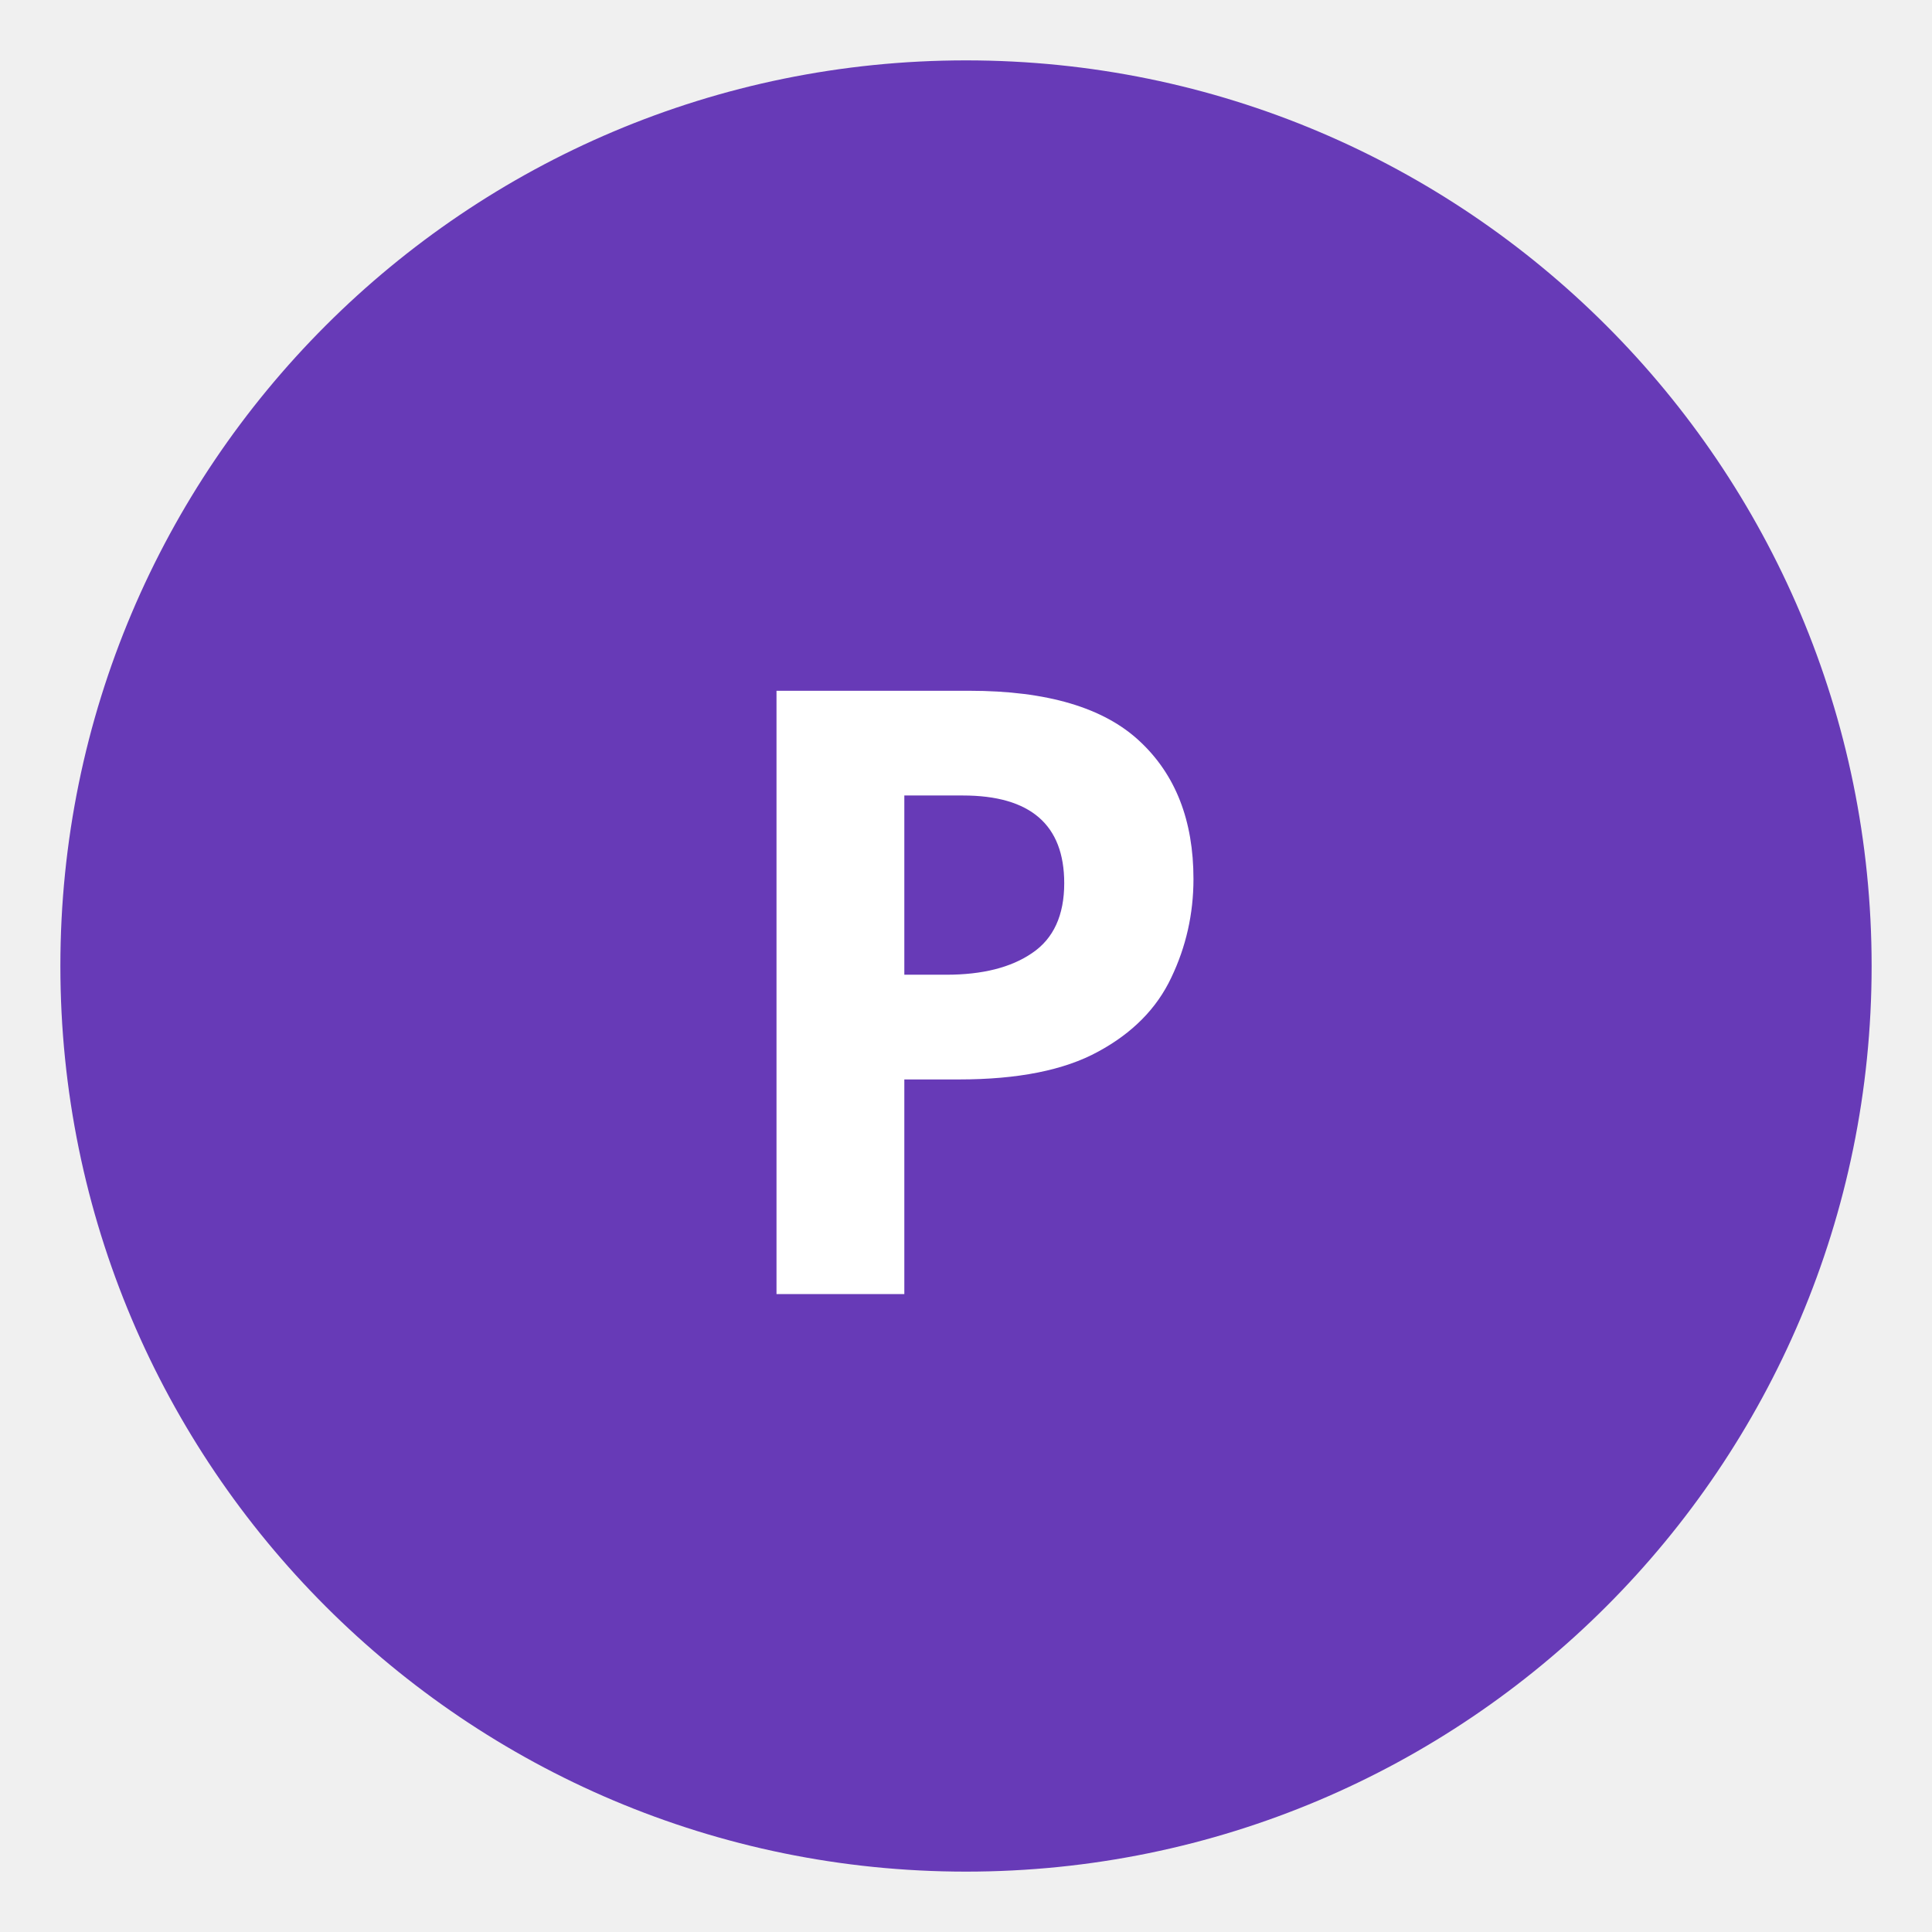
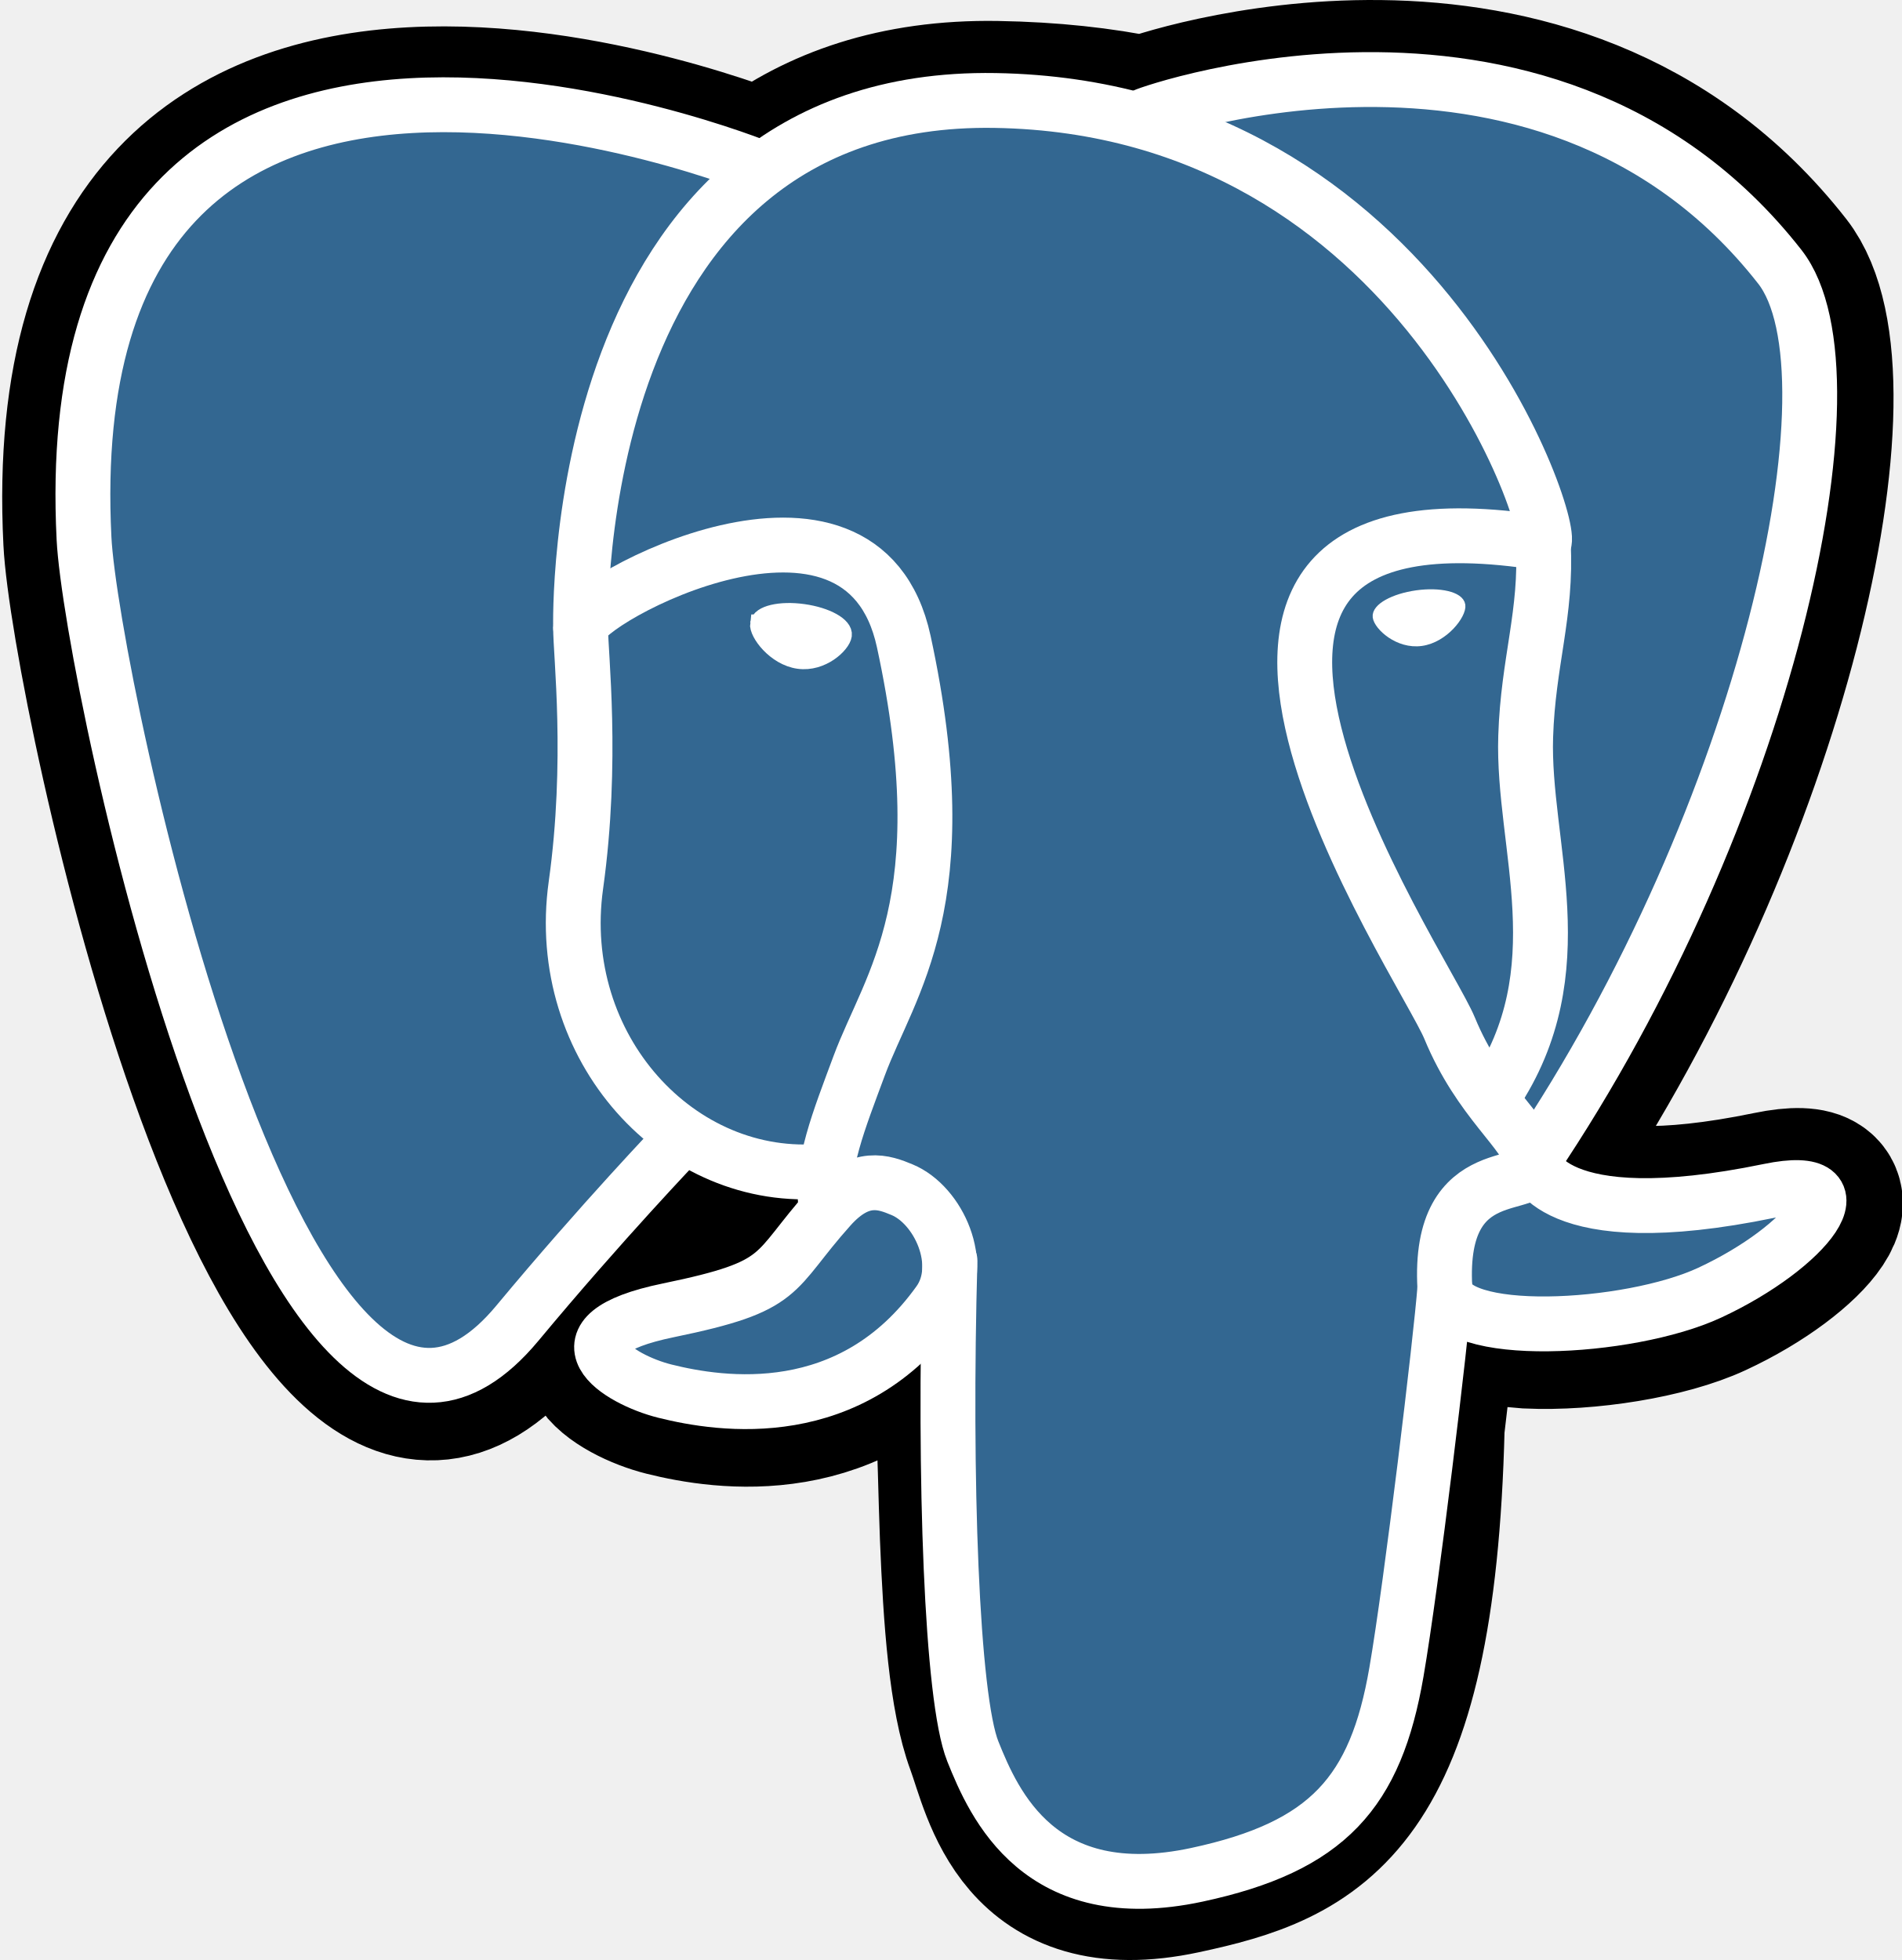
- <svg xmlns="http://www.w3.org/2000/svg" viewBox="0 0 64 64" width="64" height="64">
-   <circle cx="32" cy="32" r="30" fill="#673AB7" />
-   <text x="32" y="32" text-anchor="middle" dominant-baseline="central" fill="#fff" font-family="sans-serif" font-size="28" font-weight="bold">P</text>
+ <svg xmlns="http://www.w3.org/2000/svg" xml:space="preserve" width="576.095" height="593.844" viewBox="0 0 432.071 445.383">
+   <g style="fill-rule:nonzero;clip-rule:nonzero;fill:none;stroke:#fff;stroke-width:12.465;stroke-linecap:round;stroke-linejoin:round;stroke-miterlimit:4">
+     <path d="M323.205 324.227c2.833-23.601 1.984-27.062 19.563-23.239l4.463.392c13.517.615 31.199-2.174 41.587-7 22.362-10.376 35.622-27.7 13.572-23.148-50.297 10.376-53.755-6.655-53.755-6.655 53.111-78.803 75.313-178.836 56.149-203.322-52.27-66.789-142.748-35.206-144.262-34.386l-.482.089c-9.938-2.062-21.06-3.294-33.554-3.496-22.761-.374-40.032 5.967-53.133 15.904 0 0-161.408-66.498-153.899 83.628 1.597 31.936 45.777 241.655 98.47 178.31 19.259-23.163 37.871-42.748 37.871-42.748 9.242 6.14 20.307 9.272 31.912 8.147l.897-.765c-.281 2.876-.157 5.689.359 9.019-13.572 15.167-9.584 17.83-36.723 23.416-27.457 5.659-11.326 15.734-.797 18.367 12.768 3.193 42.305 7.716 62.268-20.224l-.795 3.188c5.325 4.26 4.965 30.619 5.72 49.452.756 18.834 2.017 36.409 5.856 46.771 3.839 10.36 8.369 37.05 44.036 29.406 29.809-6.388 52.6-15.582 54.677-101.107" style="fill:#000;stroke:#000;stroke-width:37.395;stroke-linecap:butt;stroke-linejoin:miter" />
+     <path stroke="none" d="M402.395 271.23c-50.302 10.376-53.76-6.655-53.76-6.655 53.111-78.808 75.313-178.843 56.153-203.326-52.27-66.785-142.752-35.2-144.262-34.38l-.486.087c-9.938-2.063-21.06-3.292-33.56-3.496-22.761-.373-40.026 5.967-53.127 15.902 0 0-161.411-66.495-153.904 83.63 1.597 31.938 45.776 241.657 98.471 178.312 19.26-23.163 37.869-42.748 37.869-42.748 9.243 6.14 20.308 9.272 31.908 8.147l.901-.765c-.28 2.876-.152 5.689.361 9.019-13.575 15.167-9.586 17.83-36.723 23.416-27.459 5.659-11.328 15.734-.796 18.367 12.768 3.193 42.307 7.716 62.266-20.224l-.796 3.188c5.319 4.26 9.054 27.711 8.428 48.969s-1.044 35.854 3.147 47.254 8.368 37.05 44.042 29.406c29.809-6.388 45.256-22.942 47.405-50.555 1.525-19.631 4.976-16.729 5.194-34.28l2.768-8.309c3.192-26.611.507-35.196 18.872-31.203l4.463.392c13.517.615 31.208-2.174 41.591-7 22.358-10.376 35.618-27.7 13.573-23.148z" style="fill:#336791;stroke:none" />
+     <path d="M215.866 286.484c-1.385 49.516.348 99.377 5.193 111.495 4.848 12.118 15.223 35.688 50.9 28.045 29.806-6.39 40.651-18.756 45.357-46.051 3.466-20.082 10.148-75.854 11.005-87.281M173.104 38.256S11.583-27.76 19.092 122.365c1.597 31.938 45.779 241.664 98.473 178.316 19.256-23.166 36.671-41.335 36.671-41.335M260.349 26.207c-5.591 1.753 89.848-34.889 144.087 34.417 19.159 24.484-3.043 124.519-56.153 203.329" />
+     <path d="M348.282 263.953s3.461 17.036 53.764 6.653c22.04-4.552 8.776 12.774-13.577 23.155-18.345 8.514-59.474 10.696-60.146-1.069-1.729-30.355 21.647-21.133 19.96-28.739-1.525-6.85-11.979-13.573-18.894-30.338-6.037-14.633-82.796-126.849 21.287-110.183 3.813-.789-27.146-99.002-124.553-100.599-97.385-1.597-94.19 119.762-94.19 119.762" style="stroke-linejoin:bevel" />
+     <path d="M188.604 274.334c-13.577 15.166-9.584 17.829-36.723 23.417-27.459 5.66-11.326 15.733-.797 18.365 12.768 3.195 42.307 7.718 62.266-20.229 6.078-8.509-.036-22.086-8.385-25.547-4.034-1.671-9.428-3.765-16.361 3.994" />
+     <path d="M187.715 274.069c-1.368-8.917 2.93-19.528 7.536-31.942 6.922-18.626 22.893-37.255 10.117-96.339-9.523-44.029-73.396-9.163-73.436-3.193-.039 5.968 2.889 30.26-1.067 58.548-5.162 36.913 23.488 68.132 56.479 64.938" />
+     <path d="M172.517 141.7c-.288 2.039 3.733 7.48 8.976 8.207 5.234.73 9.714-3.522 9.998-5.559.284-2.039-3.732-4.285-8.977-5.015-5.237-.731-9.719.333-9.996 2.367z" style="fill:#fff;stroke-width:4.155;stroke-linecap:butt;stroke-linejoin:miter" />
+     <path d="M331.941 137.543c.284 2.039-3.732 7.48-8.976 8.207-5.238.73-9.718-3.522-10.005-5.559-.277-2.039 3.74-4.285 8.979-5.015s9.718.333 10.002 2.368z" style="fill:#fff;stroke-width:2.078;stroke-linecap:butt;stroke-linejoin:miter" />
+     <path d="M350.676 123.432c.863 15.994-3.445 26.888-3.988 43.914-.804 24.748 11.799 53.074-7.191 81.435" />
+   </g>
</svg>
